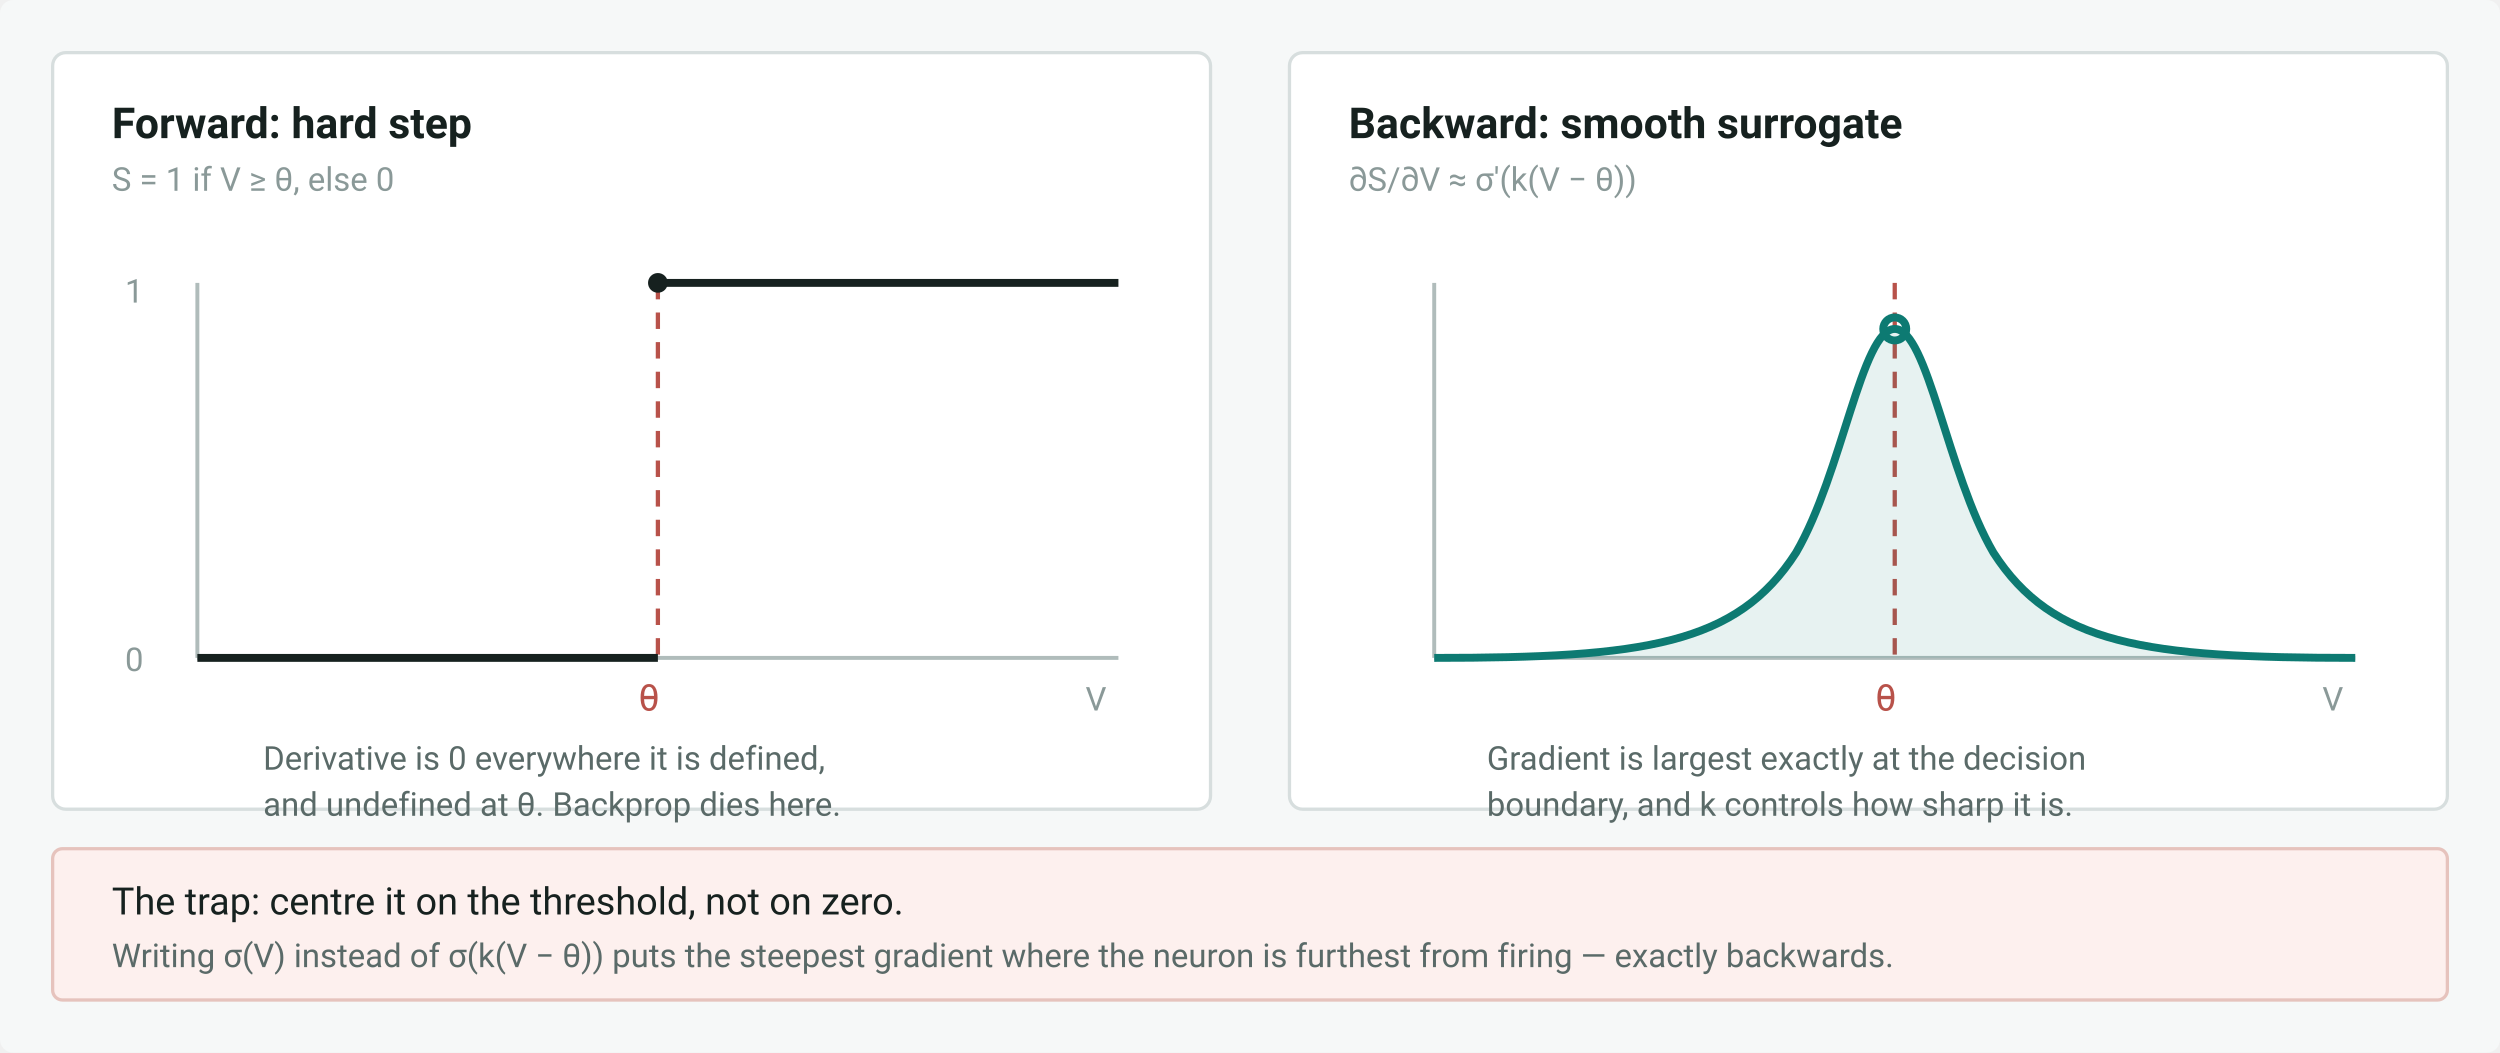
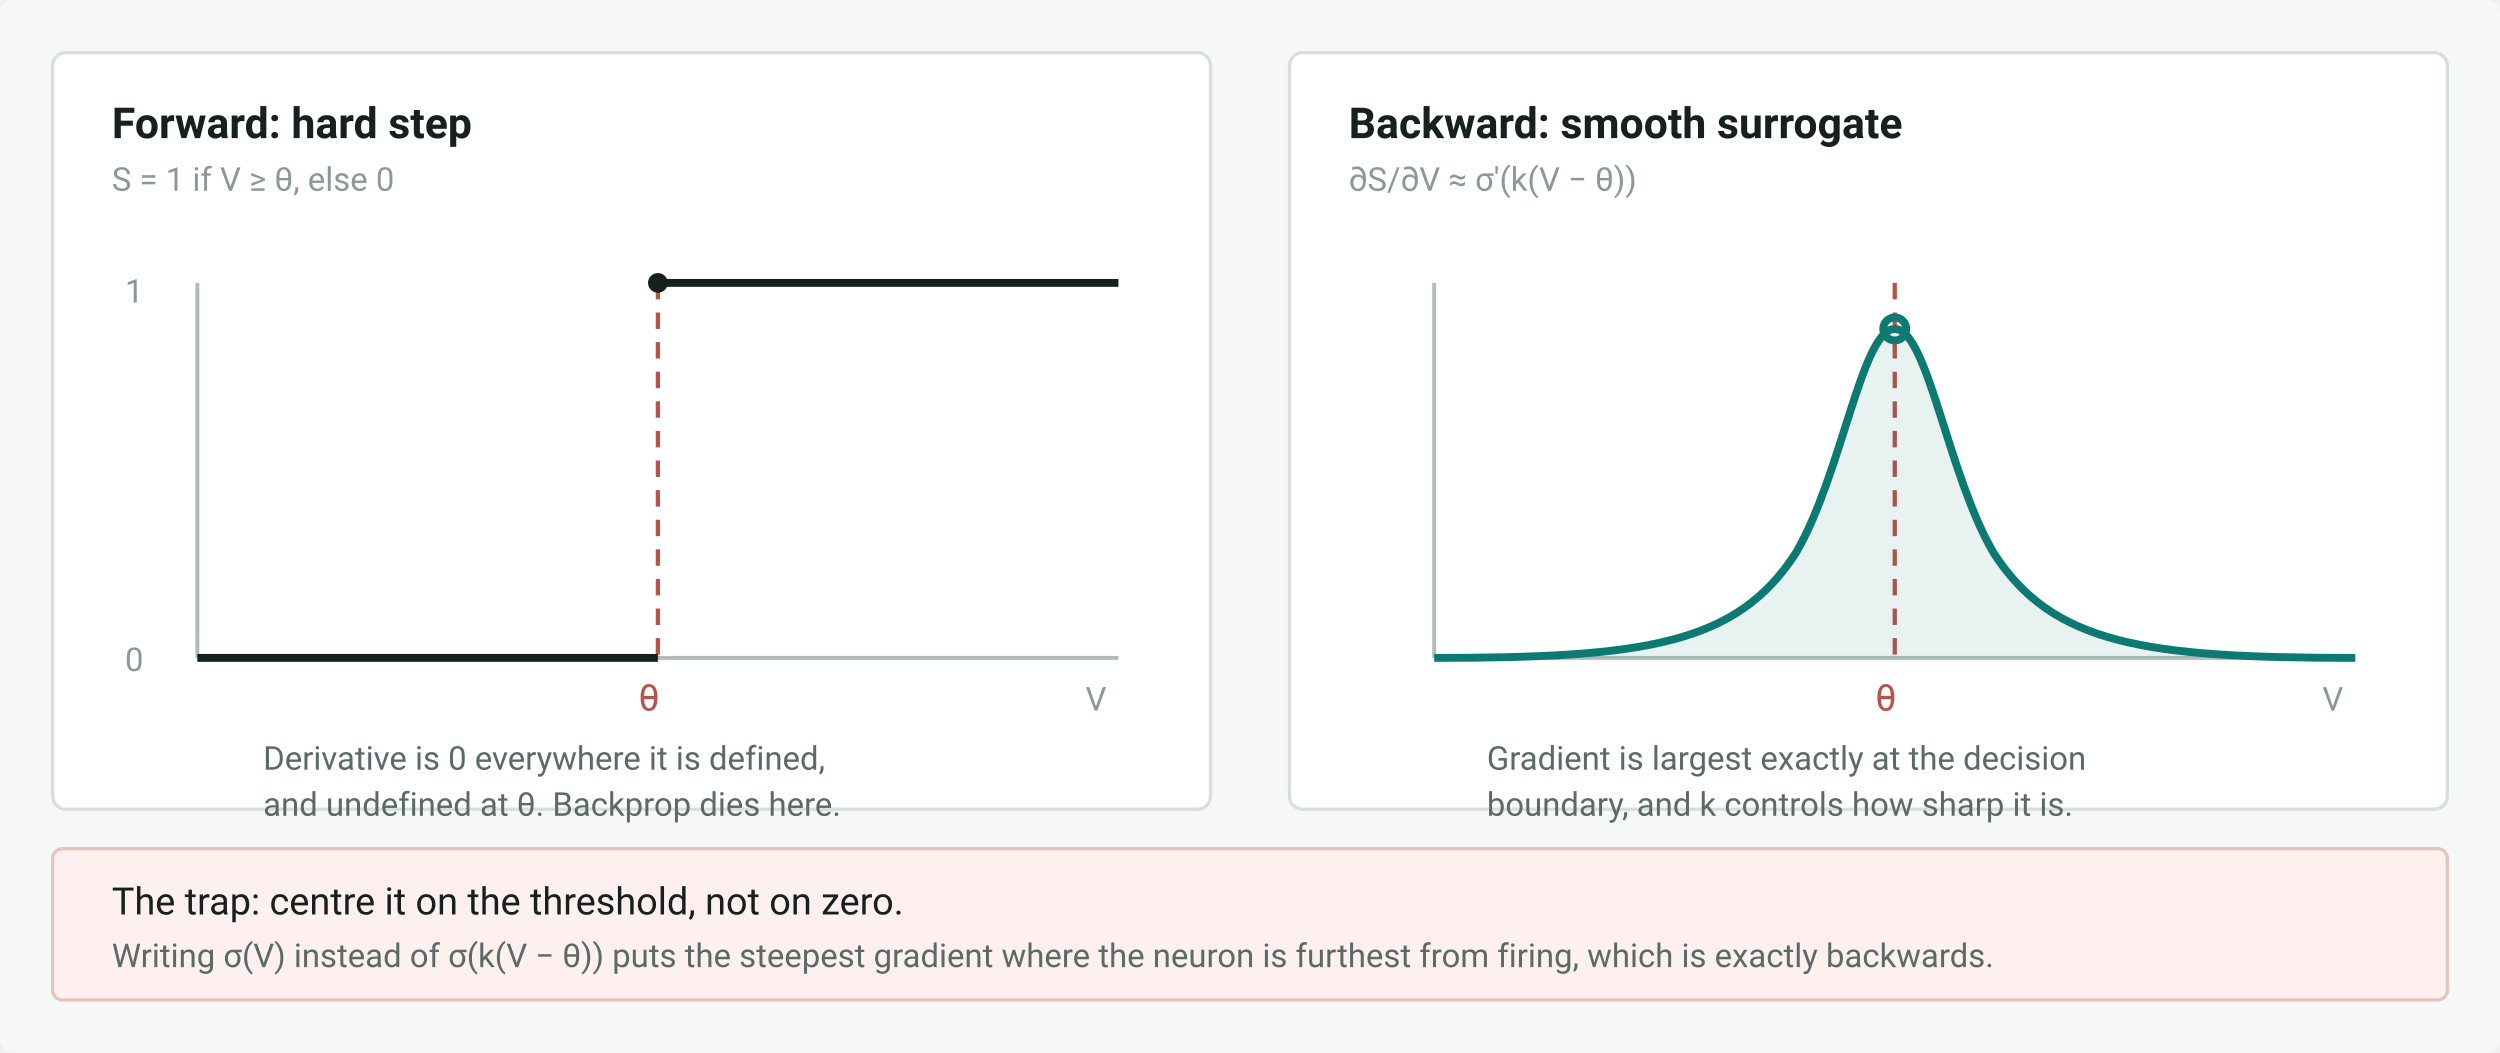
<svg xmlns="http://www.w3.org/2000/svg" viewBox="0 0 760 320" width="760" height="320" role="img" aria-label="Forward pass uses a hard step function at the threshold, whose derivative is zero everywhere. The backward pass substitutes a smooth bump centred on the threshold, not on zero.">
  <style>
    .bg   { fill: #f6f8f8; }
    .card { fill: #ffffff; stroke: #d7dede; stroke-width: 1; }
    .ink  { fill: #16211f; }
    .mid  { fill: #5a6a68; }
    .soft { fill: #8a9998; }
    .axis { stroke: #b0bcbb; stroke-width: 1.2; }
    .step { stroke: #16211f; stroke-width: 2.4; fill: none; }
    .surr { stroke: #0d7a72; stroke-width: 2.4; fill: none; }
    .fillsurr { fill: #0d7a72; fill-opacity: .10; stroke: none; }
    .dash { stroke: #b8524a; stroke-width: 1.3; stroke-dasharray: 5 4; }
    .red  { fill: #b8524a; }
    .warnbox { fill: #fdf0ee; stroke: #e6c3bd; stroke-width: 1; }
    text  { font-family: -apple-system, BlinkMacSystemFont, "Segoe UI", Roboto, Helvetica, Arial, sans-serif; }
    .h    { font-size: 13px; font-weight: 700; }
    .l    { font-size: 11.5px; }
    .s    { font-size: 10px; }
    .m    { font-family: ui-monospace, SFMono-Regular, Menlo, Consolas, monospace; font-size: 11px; }
    @media (prefers-color-scheme: dark) {
      .bg   { fill: #131c1b; }
      .card { fill: #1a2524; stroke: #2e3e3c; }
      .ink  { fill: #e4ecea; }
      .mid  { fill: #a6b5b3; }
      .soft { fill: #7d8c8a; }
      .axis { stroke: #445553; }
      .step { stroke: #e4ecea; }
      .surr { stroke: #45c2b6; }
      .fillsurr { fill: #45c2b6; fill-opacity: .14; }
      .dash { stroke: #e8877d; }
      .red  { fill: #e8877d; }
      .warnbox { fill: #2b1a18; stroke: #4d302c; }
    }
  </style>
  <rect class="bg" x="0" y="0" width="760" height="320" rx="4" />
  <rect class="card" x="16" y="16" width="352" height="230" rx="4" />
  <text class="h ink" x="34" y="42">Forward: hard step</text>
  <text class="s soft" x="34" y="58">S = 1 if V ≥ θ, else 0</text>
  <line class="axis" x1="60" y1="200" x2="340" y2="200" />
  <line class="axis" x1="60" y1="86" x2="60" y2="200" />
  <line class="dash" x1="200" y1="86" x2="200" y2="200" />
  <text class="m red" x="194" y="216">θ</text>
  <text class="s soft" x="330" y="216">V</text>
  <text class="s soft" x="38" y="92">1</text>
  <text class="s soft" x="38" y="204">0</text>
  <path class="step" d="M60 200 L200 200" />
  <path class="step" d="M200 86 L340 86" />
  <circle class="ink" cx="200" cy="86" r="3" />
  <text class="s mid" x="80" y="234">Derivative is 0 everywhere it is defined,</text>
  <text class="s mid" x="80" y="248">and undefined at θ. Backprop dies here.</text>
  <rect class="card" x="392" y="16" width="352" height="230" rx="4" />
  <text class="h ink" x="410" y="42">Backward: smooth surrogate</text>
  <text class="s soft" x="410" y="58">∂S/∂V ≈ σ′(k(V − θ))</text>
  <line class="axis" x1="436" y1="200" x2="716" y2="200" />
  <line class="axis" x1="436" y1="86" x2="436" y2="200" />
  <line class="dash" x1="576" y1="86" x2="576" y2="200" />
  <text class="m red" x="570" y="216">θ</text>
  <text class="s soft" x="706" y="216">V</text>
  <path class="fillsurr" d="M436 200 C500 200 528 196 546 168 C560 144 566 100 576 100                             C586 100 592 144 606 168 C624 196 652 200 716 200 Z" />
  <path class="surr" d="M436 200 C500 200 528 196 546 168 C560 144 566 100 576 100                         C586 100 592 144 606 168 C624 196 652 200 716 200" />
  <circle class="surr" cx="576" cy="100" r="3.5" fill="none" />
  <text class="s mid" x="452" y="234">Gradient is largest exactly at the decision</text>
  <text class="s mid" x="452" y="248">boundary, and k controls how sharp it is.</text>
  <rect class="warnbox" x="16" y="258" width="728" height="46" rx="3" />
  <text class="l ink" x="34" y="278">The trap: centre it on the threshold, not on zero.</text>
-   <text class="s mid" x="34" y="294">Writing σ(V) instead of σ(k(V − θ)) puts the steepest gradient where the neuron is furthest from firing — exactly backwards.</text>
+   <text class="s mid" x="34" y="294">Writing σ(V) instead of σ(k(V − θ)) puts the steepest gradient where the neuron is furthest from firing, which is exactly backwards.</text>
</svg>
